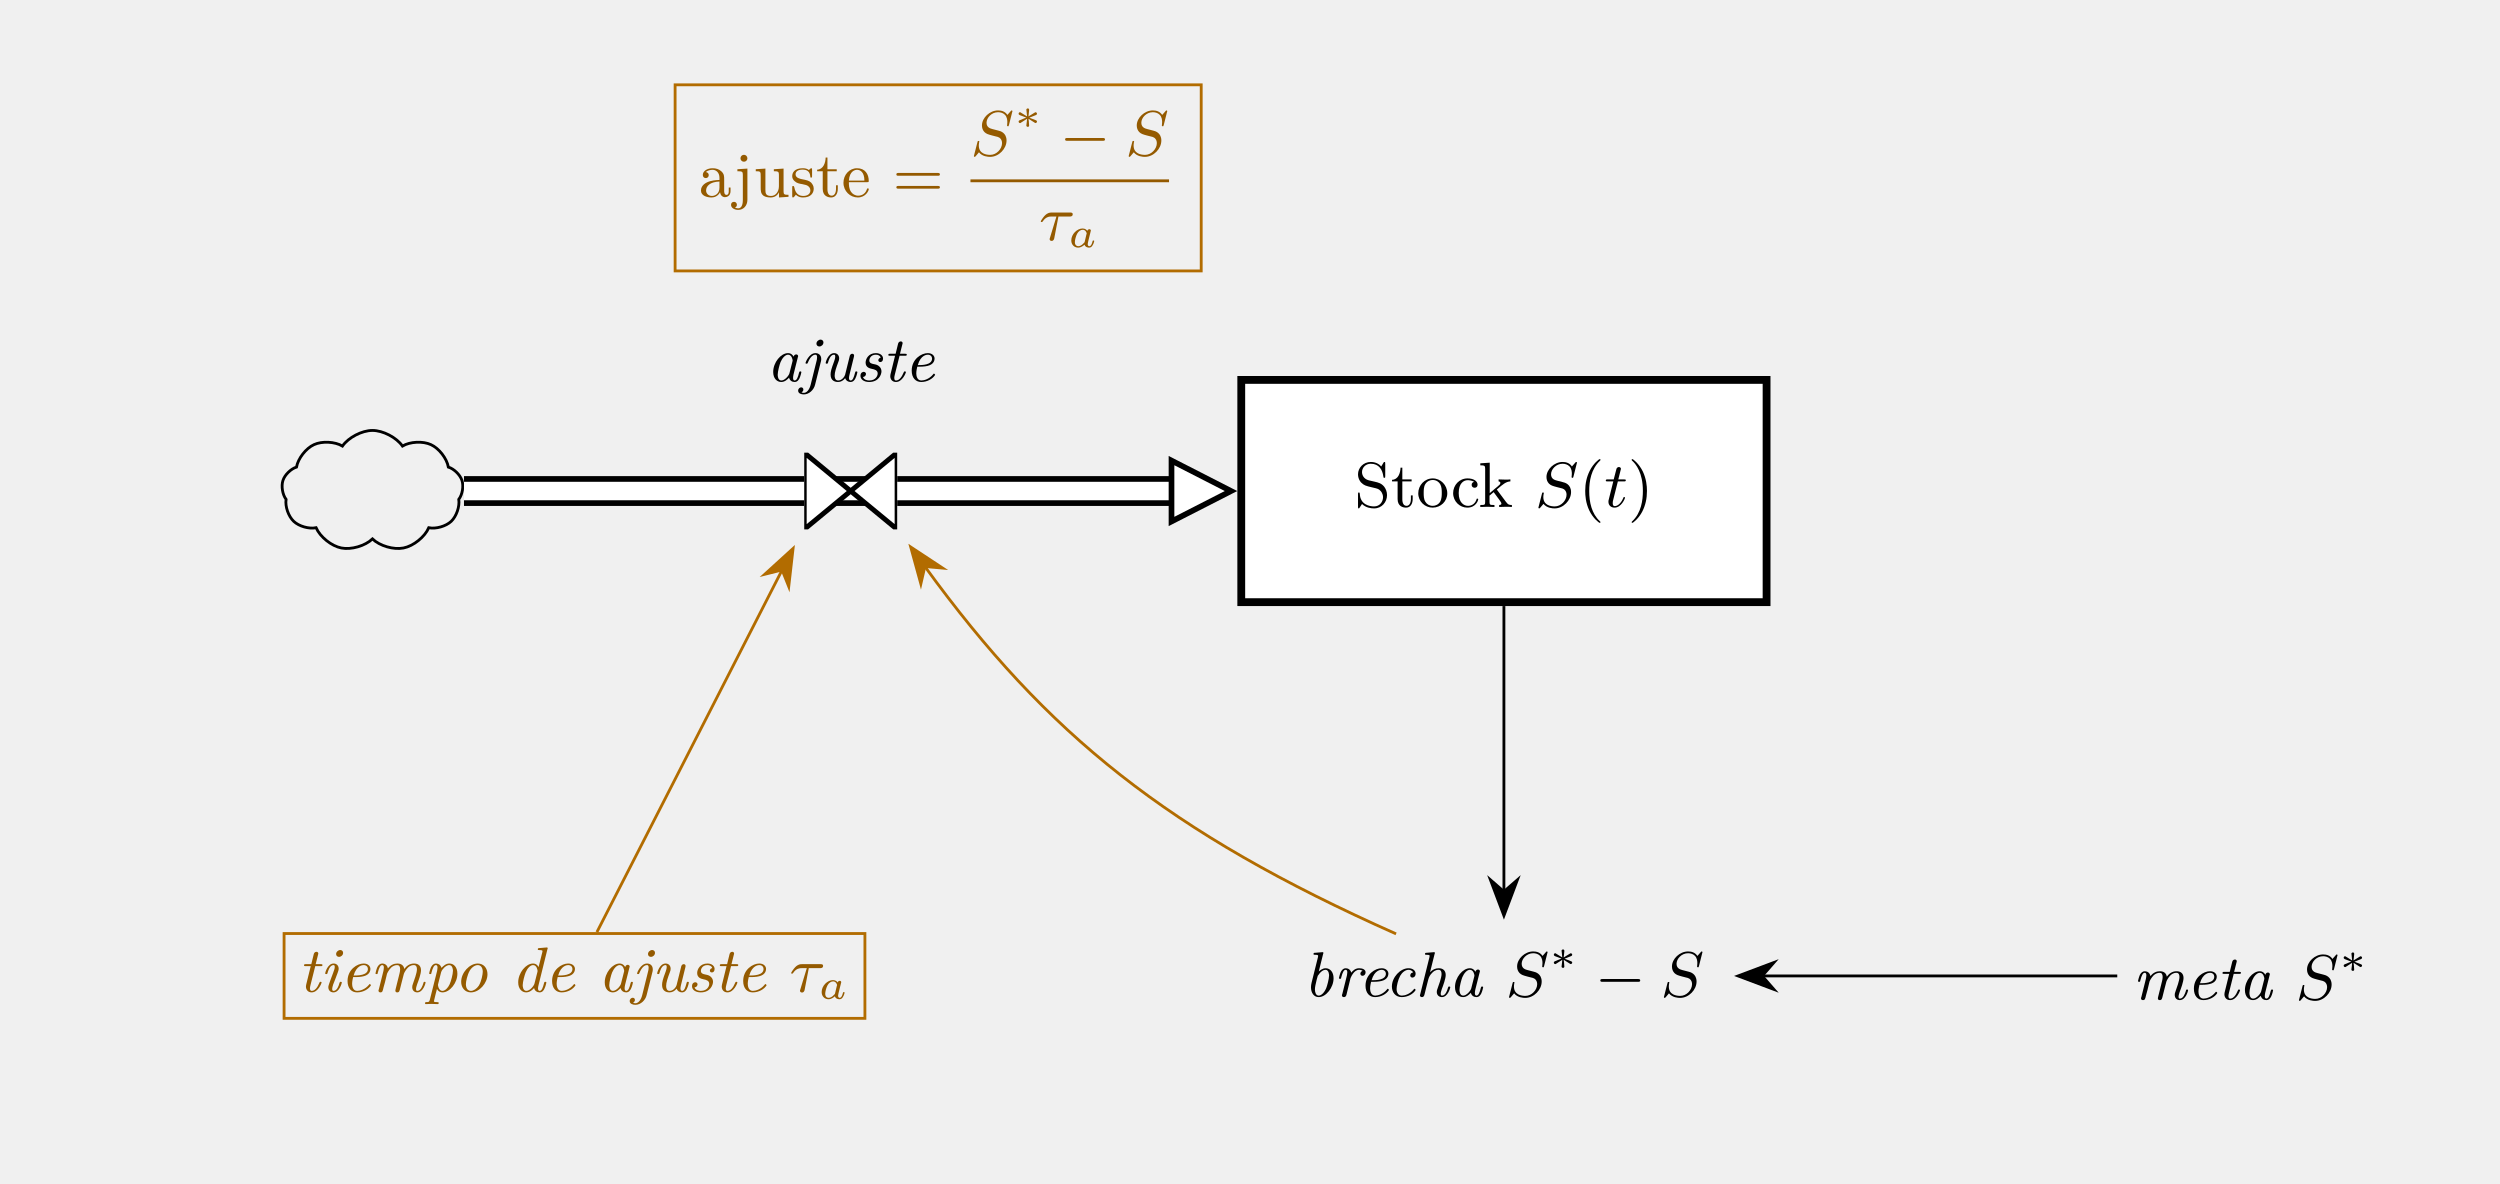
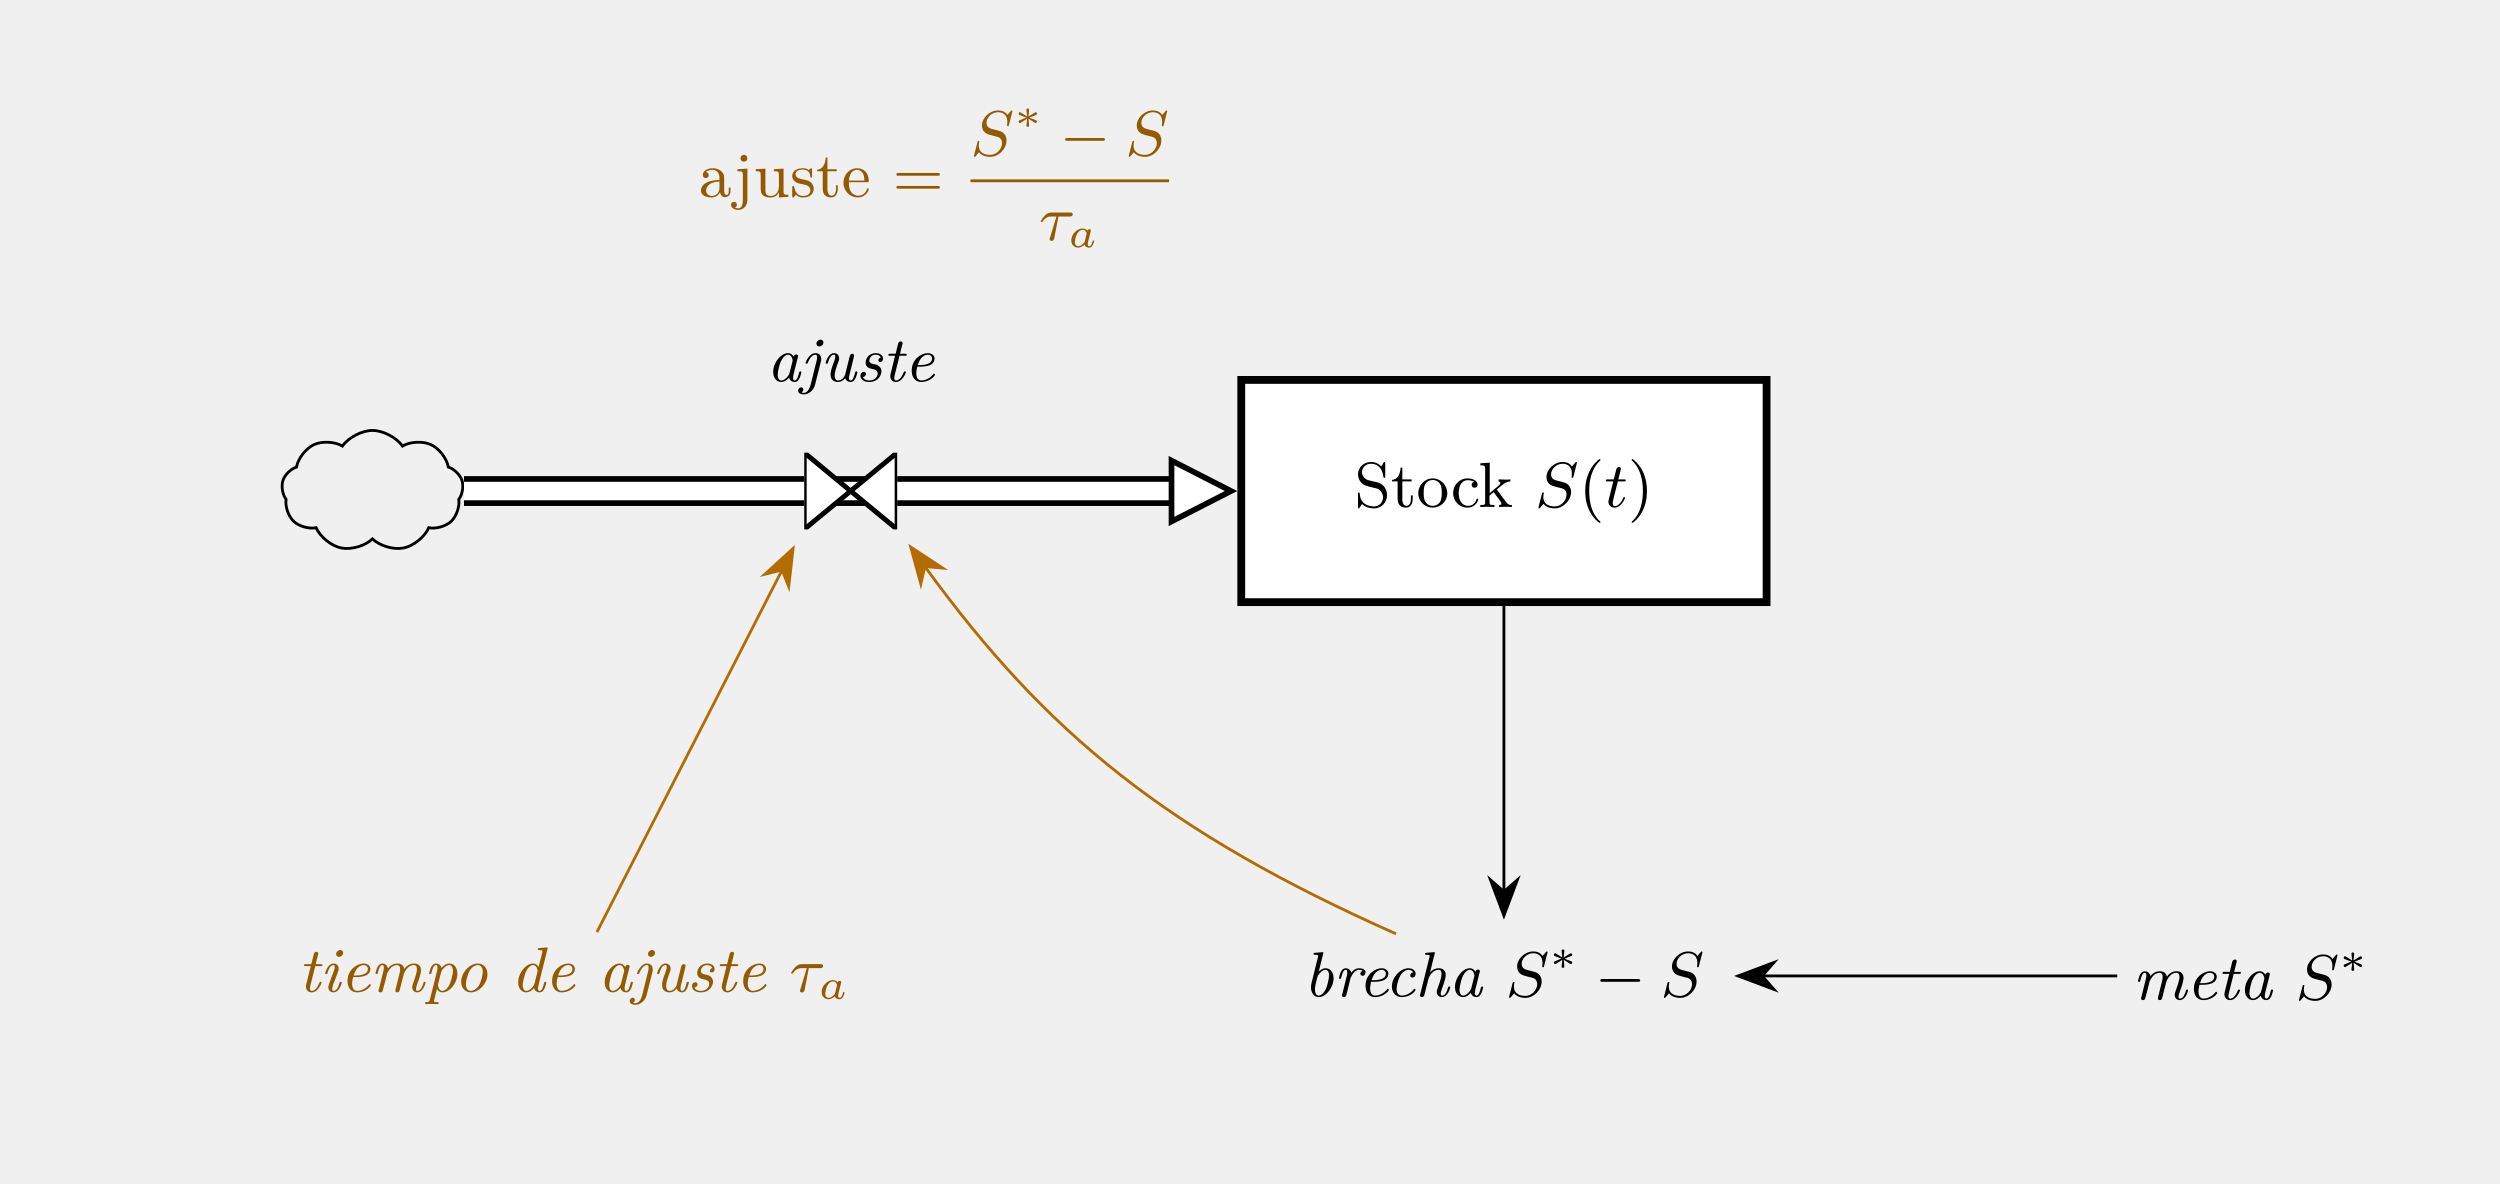
<svg xmlns="http://www.w3.org/2000/svg" xmlns:xlink="http://www.w3.org/1999/xlink" width="349.812pt" height="165.56pt" viewBox="0 0 349.812 165.56">
  <defs>
    <g>
      <g id="glyph-0-0">
        <path d="m4.58-1.66c0-.5-.19-.9-.39-1.17-.39-.48-.8-.59-1.38-.72l-.78-.18c-.72-.19-.95-.75-.95-1.15 0-.6 .48-1.17 1.23-1.17 1.16 0 1.63 .86 1.75 1.75 .02 .18 .03 .22 .14 .22 .13 0 .13-.06 .13-.25l0-1.72c0-.18 0-.25-.11-.25-.06 0-.08 0-.14 .11-.11 .16-.02 .05-.31 .52-.16-.19-.63-.63-1.46-.63-1.04 0-1.79 .82-1.79 1.72 0 .7 .4 1.13 .45 1.17 .41 .39 .56 .44 1.62 .69 .74 .17 .82 .19 1.11 .5 0 0 .32 .33 .32 .86 0 .61-.44 1.28-1.25 1.28-.69 0-1.94-.28-2-1.76-.02-.13-.02-.19-.13-.19-.12 0-.12 .08-.12 .25l0 1.73c0 .17 0 .25 .09 .25 .06 0 .08-.01 .14-.12 .11-.16 .03-.05 .33-.5 .54 .53 1.25 .62 1.69 .62 1.09 0 1.81-.9 1.81-1.86z" />
      </g>
      <g id="glyph-0-1">
        <path d="m3.06-1.11l0-.51-.25 0 0 .48c0 .67-.28 .98-.61 .98-.59 0-.59-.78-.59-.93l0-2.49 1.3 0 0-.28-1.3 0 0-1.64-.25 0c-.02 .75-.33 1.67-1.19 1.7l0 .22 .78 0 0 2.47c0 1 .72 1.2 1.19 1.2 .61 0 .92-.56 .92-1.2z" />
      </g>
      <g id="glyph-0-2">
        <path d="m4.33-1.91c0-1.17-.94-2.09-2.03-2.09-1.14 0-2.03 .95-2.03 2.09 0 1.13 .92 2 2.01 2 1.14 0 2.05-.89 2.05-2zm-.77-.07c0 .32 0 .84-.23 1.25-.25 .4-.66 .57-1.03 .57-.46 0-.83-.22-1.03-.56-.24-.37-.24-.86-.24-1.26 0-.33 0-.85 .22-1.21 .27-.45 .72-.59 1.03-.59 .52 0 .88 .28 1.06 .59 .21 .38 .22 .83 .22 1.21z" />
      </g>
      <g id="glyph-0-3">
        <path d="m3.81-1.06c0-.11-.09-.11-.12-.11-.1 0-.1 .01-.14 .17-.22 .61-.72 .84-1.17 .84-.57 0-1.3-.45-1.3-1.78 0-1.39 .7-1.81 1.25-1.81 .11 0 .59 .02 .92 .23-.19 .04-.36 .16-.36 .43 0 .23 .17 .4 .41 .4 .23 0 .42-.14 .42-.42 0-.56-.63-.89-1.41-.89-1.15 0-2.01 .95-2.01 2.06 0 1.16 .93 2.03 1.98 2.03 1.25 0 1.53-1.07 1.53-1.15z" />
      </g>
      <g id="glyph-0-4">
        <path d="m4.69 0l0-.28c-.3 0-.52 0-.83-.44l-1.28-1.72c.87-.76 1.3-1.11 1.9-1.14l0-.28c-.31 .03-.34 .03-.67 .03l-.98-.03 0 .28c.14 .02 .25 .08 .25 .22 0 .17-.14 .28-.24 .36l-1.25 1.06 0-4.26-1.32 .09 0 .28c.61 0 .68 .06 .68 .5l0 4.64c0 .41-.09 .41-.68 .41l0 .28 1-.03 .98 .03 0-.28c-.59 0-.69 0-.69-.41l0-.9 .58-.49 .86 1.17c.14 .21 .22 .32 .22 .44 0 .08-.03 .19-.31 .19l0 .28 .97-.03c.26 0 .54 0 .81 .03z" />
      </g>
      <g id="glyph-0-5">
        <path d="m4.44-.8l0-.5-.25 0 0 .5c0 .1 0 .53-.31 .53-.33 0-.33-.42-.33-.56l0-1.56c0-.52 0-.81-.41-1.19-.33-.3-.75-.42-1.2-.42-.75 0-1.38 .38-1.38 .94 0 .28 .19 .44 .42 .44 .24 0 .41-.19 .41-.41 0-.39-.41-.44-.41-.44 .25-.23 .68-.31 .94-.31 .46 0 .97 .34 .97 1.12l0 .3c-.48 .02-1.16 .06-1.75 .34-.66 .32-.84 .79-.84 1.14 0 .74 .86 .97 1.47 .97 .73 0 1.07-.48 1.2-.73 .05 .37 .3 .69 .69 .69 .22 0 .78-.13 .78-.85zm-1.55-.47c0 .88-.67 1.15-1.06 1.15-.42 0-.81-.3-.81-.76 0-.59 .5-1.21 1.87-1.26z" />
      </g>
      <g id="glyph-0-6">
        <path d="m1.95 .42l0-4.37-1.4 .09 0 .28c.68 0 .76 .06 .76 .5l0 3.53c0 .27-.03 1.16-.64 1.16-.03 0-.26 0-.47-.11 .28-.09 .28-.34 .28-.39 0-.23-.17-.41-.4-.41-.27 0-.42 .18-.42 .42 0 .46 .51 .71 1.01 .71 .72 0 1.28-.58 1.28-1.41zm0-5.81c0-.27-.22-.49-.48-.49-.27 0-.49 .22-.49 .49 0 .27 .22 .48 .49 .48 .26 0 .48-.21 .48-.48z" />
      </g>
      <g id="glyph-0-7">
        <path d="m4.89 0l0-.28c-.61 0-.69-.06-.69-.5l0-3.17-1.36 .09 0 .28c.61 0 .71 .06 .71 .5l0 1.58c0 .8-.46 1.38-1.1 1.38-.75 0-.79-.4-.79-.86l0-2.97-1.35 .09 0 .28c.69 0 .69 .03 .69 .83l0 1.34c0 .58 0 .96 .41 1.27 .26 .17 .62 .23 .98 .23 .47 0 .91-.2 1.17-.73l0 .73z" />
      </g>
      <g id="glyph-0-8">
        <path d="m3.31-1.14c0-.41-.19-.64-.37-.86-.32-.28-.63-.34-1.3-.47-.23-.05-.87-.17-.87-.67 0-.3 .2-.67 1.01-.67 .97 0 1.03 .75 1.05 .97 0 .11 0 .15 .12 .15 .13 0 .13-.06 .13-.22l0-.86c0-.15 0-.23-.11-.23-.05 0-.06 0-.19 .11-.01 .01-.09 .09-.14 .14-.28-.2-.56-.25-.86-.25-1.19 0-1.48 .64-1.48 1.11 0 .28 .12 .51 .34 .7 .3 .28 .64 .35 1.09 .42 .46 .1 .61 .13 .8 .27 .09 .08 .31 .25 .31 .59 0 .79-.89 .79-1.01 .79-.92 0-1.16-.77-1.25-1.26-.03-.07-.05-.14-.16-.14-.12 0-.12 .08-.12 .24l0 1.14c0 .16 0 .23 .11 .23 .06 0 .06 0 .23-.17 .03-.06 .13-.17 .17-.22 .38 .38 .78 .39 1.02 .39 1.09 0 1.48-.64 1.48-1.23z" />
      </g>
      <g id="glyph-0-9">
        <path d="m3.81-1.06c0-.06-.04-.13-.12-.13-.08 0-.11 .07-.13 .11-.29 .91-1.09 .92-1.23 .92-.42 0-.8-.23-1-.54-.3-.44-.3-.97-.3-1.35l2.55 0c.19 0 .23 0 .23-.18 0-.93-.5-1.77-1.64-1.77-1.08 0-1.9 .92-1.9 2.03 0 1.17 .93 2.06 2.01 2.06 1.1 0 1.53-.95 1.53-1.15zm-.61-1.21l-2.17 0c.09-1.37 .89-1.51 1.14-1.51 .49 0 1.03 .37 1.03 1.51z" />
      </g>
      <g id="glyph-1-0">
        <path d="m5.05-2.08c0-1.11-.88-1.34-1.16-1.4l-.81-.21c-.3-.08-.83-.22-.83-.89 0-.69 .7-1.47 1.61-1.47 .34 0 .7 .1 .95 .35 .33 .32 .35 .81 .35 1.04 0 .3-.04 .39-.04 .47 0 .07 .04 .11 .13 .11 .09 0 .09-.01 .14-.19l.45-1.79c.04-.1 .04-.11 .04-.14 0 0-.02-.1-.11-.1-.05 0-.05 0-.16 .13-.13 .14-.02 .01-.44 .5-.33-.5-.84-.63-1.31-.63-1.16 0-2.25 1.03-2.25 2.1 0 .37 .11 .67 .34 .92 .27 .26 .49 .33 1.13 .5l.75 .19c.29 .09 .59 .37 .59 .87 0 .8-.76 1.64-1.65 1.64-.54 0-1.6-.15-1.6-1.31 0-.08 0-.2 .05-.49 .03-.03 .03-.06 .03-.06 0-.03-.03-.09-.13-.09-.1 0-.12 .05-.15 .2l-.49 1.92c0 .07 .05 .11 .11 .11 .05 0 .07-.01 .18-.14 .06-.06 .31-.39 .42-.5 .47 .6 1.28 .64 1.56 .64 1.23 0 2.3-1.15 2.3-2.28z" />
      </g>
      <g id="glyph-1-1">
        <path d="m2.91-1.28c0-.05-.02-.11-.11-.11-.1 0-.1 .03-.16 .19-.28 .64-.73 1.08-1.17 1.08-.17 0-.28-.11-.28-.41 0-.2 .03-.31 .06-.44l.66-2.61 .84 0c.16 0 .27 0 .27-.15 0-.13-.08-.13-.25-.13l-.8 0 .37-1.47c0-.15-.12-.26-.28-.26-.28 0-.36 .26-.37 .34l-.36 1.39-.85 0c-.15 0-.26 0-.26 .17 0 .11 .09 .11 .25 .11l.8 0-.61 2.44c-.07 .26-.07 .28-.07 .41 0 .53 .39 .82 .86 .82 .94 0 1.46-1.28 1.46-1.37z" />
      </g>
      <g id="glyph-1-2">
        <path d="m4.7-3.62c0-.24-.2-.24-.37-.24l-2.58 0c-.22 0-.53 0-.95 .42-.24 .25-.57 .74-.57 .82 0 .09 .11 .09 .13 .09 .08 0 .09-.02 .16-.11 .43-.66 .98-.66 1.15-.66l.75 0-.9 2.96c-.05 .14-.05 .15-.05 .2 0 .12 .08 .25 .28 .25 .25 0 .34-.22 .37-.39l.58-3.02 1.55 0c.13 0 .45 0 .45-.32z" />
      </g>
      <g id="glyph-2-0">
        <path d="m3.05 2.12c0-.04-.03-.06-.08-.12-1.16-1.06-1.5-2.67-1.5-4.23 0-1.39 .26-3.07 1.53-4.27 .03-.03 .05-.06 .05-.11 0-.06-.05-.09-.11-.09-.11 0-.91 .64-1.39 1.62-.43 .85-.64 1.77-.64 2.83 0 .66 .07 1.67 .56 2.72 .53 1.11 1.36 1.75 1.47 1.75 .06 0 .11-.03 .11-.1z" />
      </g>
      <g id="glyph-2-1">
        <path d="m2.66-2.25c0-.72-.1-1.7-.57-2.7-.53-1.1-1.36-1.75-1.47-1.75-.09 0-.1 .08-.1 .09 0 .05 .01 .08 .07 .14 .53 .47 1.5 1.67 1.5 4.22 0 1.28-.21 3.06-1.51 4.27-.03 .03-.06 .06-.06 .1 0 .04 .01 .1 .1 .1 .11 0 .91-.64 1.4-1.61 .43-.86 .64-1.78 .64-2.86z" />
      </g>
      <g id="glyph-2-2">
        <path d="m6.62-3.14c0-.2-.2-.2-.32-.2l-5.46 0c-.14 0-.32 0-.32 .2 0 .19 .17 .19 .28 .19l5.53 0c.12 0 .29 0 .29-.19zm0 1.81c0-.19-.17-.19-.29-.19l-5.53 0c-.11 0-.28 0-.28 .19 0 .19 .18 .19 .32 .19l5.46 0c.12 0 .32 0 .32-.19z" />
      </g>
      <g id="glyph-3-0">
        <path d="m4.83-1.28c0-.11-.11-.11-.14-.11-.14 0-.14 .05-.19 .2-.14 .6-.31 1.07-.61 1.07-.16 0-.22-.15-.22-.36 0-.1 .02-.29 .06-.47l.6-2.39c.05-.13 .05-.14 .05-.18 0-.15-.13-.25-.27-.25-.11 0-.31 .07-.36 .32-.09-.17-.33-.5-.78-.5-1 0-2.08 1.29-2.08 2.64 0 .92 .53 1.4 1.13 1.4 .53 0 .92-.42 1.09-.61 .09 .4 .41 .61 .78 .61 .41 0 .59-.36 .67-.5 .16-.32 .27-.84 .27-.87zm-1.67 .16c-.08 .31-.64 1-1.13 1-.48 0-.51-.66-.51-.8 0-.46 .26-1.44 .4-1.78 .24-.57 .66-1.03 1.05-1.03 .55 0 .64 .76 .64 .82 0 .03 0 .05-.03 .14z" />
      </g>
      <g id="glyph-3-1">
        <path d="m2.06 .47l.83-3.31c.03-.14 .03-.19 .03-.3 0-.52-.36-.81-.8-.81-.9 0-1.4 1.29-1.4 1.37 0 .11 .11 .11 .16 .11 .1 0 .12-.03 .17-.15 .31-.77 .7-1.11 1.06-1.11 .11 0 .23 .04 .23 .35 0 .19-.04 .43-.06 .47l-.84 3.39c-.03 .13-.3 1.13-.96 1.13-.18 0-.23-.02-.32-.08 .03-.01 .26-.12 .26-.39 0-.19-.14-.3-.31-.3-.17 0-.42 .16-.42 .47 0 .39 .45 .52 .79 .52 .75 0 1.41-.64 1.58-1.36zm1.17-5.92c0-.25-.2-.39-.4-.39-.27 0-.58 .25-.58 .57 0 .25 .2 .39 .41 .39 .28 0 .57-.24 .57-.57z" />
      </g>
      <g id="glyph-3-2">
        <path d="m5.16-1.28c0-.11-.11-.11-.16-.11-.12 0-.14 .05-.17 .2-.16 .6-.31 1.07-.61 1.07-.17 0-.24-.15-.24-.36 0-.1 .04-.29 .08-.47l.61-2.47c.03-.13 .03-.14 .03-.19 0-.16-.12-.25-.25-.25-.28 0-.36 .28-.37 .36l-.64 2.58c-.06 .23-.42 .8-.97 .8-.45 0-.49-.47-.49-.69 0-.47 .21-1.1 .52-1.92 .08-.21 .11-.3 .11-.49 0-.44-.3-.73-.7-.73-.86 0-1.19 1.29-1.19 1.37 0 .11 .11 .11 .16 .11 .12 0 .14-.05 .17-.15 .06-.22 .29-1.11 .83-1.11 .09 0 .18 .03 .18 .25 0 .23-.09 .5-.15 .67-.41 1.09-.5 1.47-.5 1.86 0 .87 .62 1.04 1.04 1.04 .38 0 .71-.17 1-.53 .14 .39 .47 .53 .75 .53 .42 0 .61-.36 .68-.5 .17-.32 .28-.84 .28-.87z" />
      </g>
      <g id="glyph-3-3">
        <path d="m3.61-1.39c0-.25-.09-.49-.28-.67-.24-.24-.44-.28-.83-.36-.28-.06-.59-.13-.59-.52 0-.15 .14-.79 .92-.79 .26 0 .59 .11 .67 .42-.33 .06-.33 .36-.33 .36 0 .07 .05 .25 .27 .25 .2 0 .39-.14 .39-.49 0-.39-.36-.76-1-.76-1.05 0-1.44 .83-1.44 1.33 0 .68 .59 .81 .86 .87 .42 .09 .83 .19 .83 .66 0 .25-.22 .97-1.19 .97-.23 0-.73-.07-.87-.49 .42-.05 .42-.42 .42-.42 0-.24-.22-.3-.32-.3-.04 0-.45 .03-.45 .56 0 .5 .49 .86 1.22 .86 1.36 0 1.72-1.07 1.72-1.48z" />
      </g>
      <g id="glyph-3-4">
        <path d="m3.27-1.28c0-.11-.11-.11-.15-.11-.1 0-.12 .03-.17 .16-.25 .62-.62 1.11-1.06 1.11-.09 0-.25-.02-.25-.36 0-.1 .03-.29 .08-.47l.66-2.63 .76 0c.14 0 .25 0 .25-.15 0-.13-.09-.13-.23-.13l-.72 0 .33-1.31c.04-.13 .04-.14 .04-.17 0-.16-.12-.25-.26-.25-.24 0-.35 .2-.38 .34l-.34 1.39-.77 0c-.15 0-.25 0-.25 .17 0 .11 .1 .11 .24 .11l.7 0-.63 2.56c0 0-.04 .18-.04 .3 0 .41 .26 .81 .8 .81 .9 0 1.39-1.29 1.39-1.37z" />
      </g>
      <g id="glyph-3-5">
        <path d="m4.31-.91c-.04-.11-.12-.17-.17-.17-.05 0-.06 .03-.12 .11-.52 .64-1.24 .85-1.64 .85-.61 0-.71-.68-.71-1 0-.07 0-.35 .14-.93l.27 0c.67 0 1.12-.07 1.45-.2 .63-.25 .7-.75 .7-.94 0-.39-.34-.76-.95-.76-.9 0-2.25 .84-2.25 2.45 0 1.02 .56 1.59 1.33 1.59 .83 0 1.61-.43 1.95-1zm-.43-2.28c0 .92-1.43 .92-2 .92 .4-1.43 1.28-1.46 1.4-1.46 .41 0 .6 .28 .6 .54z" />
      </g>
      <g id="glyph-3-6">
        <path d="m7.73-1.28c0-.11-.11-.11-.14-.11-.12 0-.14 .03-.18 .22-.1 .33-.35 1.05-.83 1.05-.08 0-.19-.02-.19-.26 0-.21 .11-.5 .17-.7 .17-.42 .53-1.42 .53-1.92 0-.61-.36-.95-.98-.95-.61 0-1.05 .34-1.36 .76-.08-.51-.45-.76-.98-.76-.49 0-.94 .22-1.32 .68-.07-.46-.42-.68-.78-.68-.29 0-.51 .18-.69 .51-.14 .32-.26 .82-.26 .86 0 .11 .11 .11 .16 .11 .14 0 .14-.03 .17-.22 .18-.7 .36-1.04 .61-1.04 .14 0 .23 .09 .23 .35 0 .19-.06 .43-.06 .47l-.64 2.57c-.05 .12-.05 .14-.05 .18 0 .18 .13 .25 .27 .25 .28 0 .32-.17 .43-.67l.21-.76 .28-1.16c.01-.06 .25-.56 .59-.89 .25-.23 .56-.34 .83-.34 .27 0 .42 .18 .42 .59 0 .17-.05 .44-.08 .55l-.56 2.25c-.03 .12-.03 .14-.03 .18 0 .18 .12 .25 .25 .25 .3 0 .33-.17 .45-.67l.19-.76 .3-1.16c.03-.12 .28-.58 .5-.8 .12-.14 .42-.43 .9-.43 .35 0 .43 .29 .43 .59 0 .52-.4 1.56-.54 1.97-.1 .29-.12 .34-.12 .53 0 .48 .33 .73 .7 .73 .85 0 1.17-1.31 1.17-1.37z" />
      </g>
      <g id="glyph-3-7">
        <path d="m4.19-2.55c0-.87-.49-1.4-1.11-1.4-.49 0-.88 .39-.96 .45l.6-2.42c.03-.13 .05-.13 .05-.16 0-.11-.08-.14-.24-.11l-.94 .08c-.12 0-.21 .02-.21 .17 0 .11 .09 .11 .24 .11 .41 0 .41 .08 .41 .16 0 .06-.01 .12-.03 .19l-.89 3.57c-.06 .21-.08 .47-.08 .63 0 .75 .39 1.37 1.08 1.37 1.01 0 2.08-1.32 2.08-2.64zm-1.03 1.39c-.32 .74-.75 1.04-1.05 1.04-.42 0-.53-.52-.53-.85 0-.34 .08-.67 .25-1.39 .05-.17 .14-.5 .15-.53 .41-.63 .8-.84 1.08-.84 .5 0 .5 .75 .5 .79 0 .47-.28 1.5-.4 1.78z" />
      </g>
      <g id="glyph-3-8">
        <path d="m4.45-3.38c0-.37-.4-.57-.89-.57-.54 0-.9 .33-1.11 .62-.11-.4-.42-.62-.78-.62-.29 0-.51 .18-.69 .51-.14 .32-.26 .82-.26 .86 0 .11 .11 .11 .16 .11 .14 0 .14-.03 .17-.22 .18-.7 .36-1.04 .61-1.04 .14 0 .23 .09 .23 .35 0 .19-.06 .43-.06 .47l-.64 2.57c-.05 .12-.05 .14-.05 .18 0 .18 .13 .25 .27 .25 .12 0 .29-.04 .36-.32l.57-2.33c.04-.06 .43-1.17 1.21-1.17 .04 0 .29 0 .48 .14-.26 .09-.31 .31-.31 .4 0 .19 .14 .3 .3 .3 .23 0 .43-.2 .43-.49z" />
      </g>
      <g id="glyph-3-9">
        <path d="m4.31-.91c-.04-.11-.12-.17-.17-.17-.05 0-.06 .03-.12 .11-.52 .64-1.24 .85-1.64 .85-.46 0-.74-.35-.74-.93 0-.39 .19-1.28 .5-1.84 .27-.47 .72-.84 1.17-.84 .11 0 .49 .03 .64 .37-.39 .05-.4 .39-.4 .42 0 .25 .23 .3 .29 .3 .18 0 .46-.14 .46-.55 0-.42-.39-.76-1-.76-1.14 0-2.32 1.26-2.32 2.56 0 .8 .49 1.48 1.38 1.48 .83 0 1.61-.43 1.95-1z" />
      </g>
      <g id="glyph-3-10">
        <path d="m4.92-1.28c0-.11-.11-.11-.15-.11-.13 0-.13 .03-.19 .22-.08 .33-.33 1.05-.81 1.05-.08 0-.19-.02-.19-.26 0-.21 .11-.5 .17-.7 .17-.42 .53-1.42 .53-1.92 0-.61-.36-.95-.98-.95-.49 0-.89 .22-1.21 .56l.63-2.53c.03-.13 .05-.13 .05-.16 0-.11-.08-.14-.24-.11l-.94 .08c-.12 0-.21 .02-.21 .17 0 .11 .09 .11 .24 .11 .41 0 .41 .08 .41 .16 0 0 0 .06-.03 .19l-1.28 5.15c-.05 .13-.05 .14-.05 .17 0 .14 .11 .25 .28 .25 .27 0 .33-.21 .39-.48 .11-.39 .11-.41 .19-.77l.3-1.17c.09-.36 .26-.7 .55-.97 .12-.14 .42-.43 .9-.43 .34 0 .42 .29 .42 .59 0 .52-.39 1.56-.54 1.97-.1 .29-.13 .34-.13 .53 0 .48 .35 .73 .72 .73 .84 0 1.17-1.31 1.17-1.37z" />
      </g>
      <g id="glyph-3-11">
        <path d="m3.05-1.28c0-.11-.11-.11-.16-.11-.12 0-.12 .03-.19 .22-.08 .33-.32 1.05-.81 1.05-.08 0-.19-.02-.19-.26 0-.15 .05-.35 .14-.64 .13-.32 .13-.34 .28-.71l.32-.85c.08-.2 .17-.47 .17-.64 0-.44-.3-.73-.7-.73-.86 0-1.19 1.29-1.19 1.37 0 .11 .11 .11 .16 .11 .12 0 .14-.05 .17-.15 .06-.22 .29-1.11 .83-1.11 .09 0 .18 .03 .18 .25 0 .21-.06 .4-.22 .82l-.31 .83-.22 .61c-.06 .19-.15 .41-.15 .58 0 .48 .34 .73 .72 .73 .84 0 1.17-1.31 1.17-1.37zm.18-4.17c0-.25-.2-.39-.4-.39-.27 0-.58 .25-.58 .57 0 .25 .2 .39 .41 .39 .28 0 .57-.24 .57-.57z" />
      </g>
      <g id="glyph-3-12">
        <path d="m4.67-2.53c0-.88-.48-1.42-1.12-1.42-.49 0-.83 .33-1.11 .61-.13-.49-.52-.61-.77-.61-.29 0-.51 .18-.69 .51-.14 .32-.26 .82-.26 .86 0 .11 .11 .11 .16 .11 .14 0 .14-.03 .17-.22 .18-.7 .36-1.04 .61-1.04 .14 0 .23 .09 .23 .35 0 .19-.06 .43-.06 .47l-1.02 4.05c-.08 .28-.14 .31-.48 .31-.08 0-.19 0-.19 .17 0 .04 .02 .11 .13 .11 .21 0 .5-.03 .75-.03 .29 0 .6 .03 .87 .03 .05 0 .17 0 .17-.15 0-.13-.11-.13-.25-.13-.42 0-.42-.06-.42-.14 0-.09 .38-1.53 .42-1.7 .19 .34 .46 .48 .77 .48 1.03 0 2.09-1.32 2.09-2.62zm-1.09 1.5c-.22 .48-.63 .91-1 .91-.19 0-.35-.1-.46-.29-.14-.21-.17-.54-.17-.54 0 0 .02-.08 .02-.11l.42-1.66c.08-.28 .27-.48 .45-.67 .3-.28 .55-.34 .68-.34 .5 0 .53 .68 .53 .79 0 .47-.28 1.5-.47 1.91z" />
      </g>
      <g id="glyph-3-13">
        <path d="m4.66-2.45c0-.86-.54-1.5-1.36-1.5-1.14 0-2.32 1.26-2.32 2.56 0 .84 .54 1.48 1.36 1.48 1.18 0 2.32-1.29 2.32-2.54zm-.66-.35c0 .32-.17 1.33-.56 1.96-.3 .43-.72 .72-1.1 .72-.31 0-.7-.22-.7-.94 0-.35 .19-1.28 .53-1.88 .3-.5 .75-.79 1.13-.79 .39 0 .7 .32 .7 .93z" />
      </g>
      <g id="glyph-3-14">
        <path d="m4.92-1.28c0-.11-.11-.11-.15-.11-.13 0-.15 .05-.18 .2-.15 .6-.31 1.07-.61 1.07-.17 0-.23-.15-.23-.36 0-.1 .03-.29 .08-.47l1.23-4.97c.03-.11 .05-.13 .05-.16 0-.11-.09-.14-.23-.11l-.94 .08c-.13 0-.22 .02-.22 .17 0 .11 .09 .11 .23 .11 .43 0 .43 .08 .43 .16 0 .05 0 .06-.04 .19l-.51 2.03c-.08-.17-.31-.5-.77-.5-1 0-2.08 1.29-2.08 2.64 0 .92 .54 1.4 1.11 1.4 .55 0 .94-.42 1.11-.61 .1 .4 .41 .61 .78 .61 .41 0 .6-.36 .66-.5 .17-.32 .28-.84 .28-.87zm-1.67 .16c-.08 .31-.64 1-1.13 1-.48 0-.51-.66-.51-.8 0-.46 .27-1.44 .41-1.78 .23-.57 .65-1.03 1.04-1.03 .55 0 .63 .76 .63 .82 0 .03 0 .05-.02 .14z" />
      </g>
      <g id="glyph-4-0">
        <path d="m3.19-.94c0-.12-.08-.15-.14-.18l-.93-.36 .9-.36c.09-.04 .17-.08 .17-.21 0-.12-.13-.2-.21-.2-.03 0-.04 .02-.12 .06l-.86 .53 .09-.86 0-.07c0-.11-.07-.19-.18-.19-.11 0-.21 .08-.21 .19 0 .01 .02 .07 .02 .11l.08 .82-.86-.53c-.06-.04-.08-.06-.13-.06-.08 0-.19 .08-.19 .2 0 .13 .08 .16 .16 .21l.91 .34-.89 .36c-.1 .05-.18 .08-.18 .2 0 .13 .11 .21 .19 .21 .05 0 .07 0 .13-.05l.86-.55-.03 .36-.07 .59c0 .1 .1 .18 .21 .18 .11 0 .18-.08 .18-.18 0 0-.04-.54-.04-.57l-.05-.38 .78 .49c.06 .04 .16 .11 .2 .11 .08 0 .21-.08 .21-.21z" />
      </g>
      <g id="glyph-5-0">
        <path d="m6.36-2.23c0-.21-.17-.21-.31-.21l-4.97 0c-.13 0-.31 0-.31 .19 0 .2 .17 .2 .31 .2l4.97 0c.12 0 .31 0 .31-.18z" />
      </g>
      <g id="glyph-6-0">
        <path d="m3.66-.86c0 0 0-.08-.11-.08-.1 0-.11 .03-.13 .13-.09 .37-.22 .67-.45 .67-.2 0-.22-.22-.22-.3 0-.08 .06-.33 .09-.47l.25-1.01c.03-.13 .1-.36 .1-.41 0-.12-.11-.19-.21-.19-.17 0-.28 .16-.29 .24-.08-.13-.28-.34-.66-.34-.76 0-1.58 .79-1.58 1.67 0 .64 .46 1.01 .96 1.01 .4 0 .75-.28 .89-.42 .11 .38 .51 .42 .64 .42 .22 0 .37-.12 .48-.31 .16-.23 .24-.58 .24-.61zm-1.33 .08c-.03 .11-.03 .12-.13 .2-.32 .38-.62 .44-.78 .44-.23 0-.47-.16-.47-.58 0-.25 .13-.83 .32-1.17 .18-.33 .48-.55 .78-.55 .43 0 .56 .47 .56 .52l-.03 .08z" />
      </g>
    </g>
    <clipPath id="clip-0">
      <path clip-rule="nonzero" d="m112.53 63.34l7.47 0 0 10.74-7.47 0z" />
    </clipPath>
    <clipPath id="clip-1">
      <path clip-rule="nonzero" d="m112.53 63.34l13.01 0 0 10.74-13.01 0z" />
    </clipPath>
    <clipPath id="clip-2">
      <path clip-rule="nonzero" d="m119 63.34l6.54 0 0 10.74-6.54 0z" />
    </clipPath>
    <clipPath id="clip-3">
      <path clip-rule="nonzero" d="m112.53 63.34l13.01 0 0 10.74-13.01 0z" />
    </clipPath>
  </defs>
  <path fill-rule="nonzero" fill="#ffffff" stroke-width="1.096" stroke-linecap="butt" stroke-linejoin="miter" stroke="#000000" stroke-miterlimit="10" d="m138.9-15.59l73.7 0 0 31.18-73.7 0z" transform="matrix(0.997349, 0, 0, -0.997349, 35.15142, 68.7074)" />
  <g fill="#000000">
    <use xlink:href="#glyph-0-0" x="189.5" y="70.94" />
    <use xlink:href="#glyph-0-1" x="194.61" y="70.94" />
    <use xlink:href="#glyph-0-2" x="198.18" y="70.94" />
    <use xlink:href="#glyph-0-3" x="203.03" y="70.94" />
    <use xlink:href="#glyph-0-4" x="206.86" y="70.94" />
    <use xlink:href="#glyph-1-0" x="214.78" y="70.94" />
    <use xlink:href="#glyph-2-0" x="220.9" y="70.94" />
    <use xlink:href="#glyph-1-1" x="224.47" y="70.94" />
    <use xlink:href="#glyph-2-1" x="227.79" y="70.94" />
  </g>
  <path fill="none" stroke-width=".398" stroke-linecap="butt" stroke-linejoin="miter" stroke="#000000" stroke-miterlimit="10" d="m21.22 6.31c-.85 1.21-2.74 2.19-4.21 2.19-1.48 0-3.36-.98-4.21-2.19-1.07 .63-2.86 .72-3.99 .2-1.13-.51-2.23-1.93-2.46-3.15-.79-.25-1.65-1.09-1.9-1.88-.26-.8-.06-1.98 .44-2.65-.15-1 .33-2.38 1.07-3.08 .74-.7 2.14-1.1 3.14-.9 .57-1.29 2.16-2.57 3.54-2.84 1.39-.28 3.34 .29 4.37 1.27 1.02-.98 2.97-1.55 4.36-1.27 1.39 .27 2.98 1.55 3.54 2.84 1-.2 2.41 .2 3.15 .9 .73 .7 1.21 2.08 1.06 3.08 .51 .67 .71 1.85 .45 2.65-.26 .79-1.11 1.63-1.91 1.88-.22 1.22-1.32 2.64-2.45 3.15-1.13 .52-2.92 .43-3.99-.2z" transform="matrix(0.997349, 0, 0, -0.997349, 35.15142, 68.7074)" />
  <path fill="none" stroke-width="4.184" stroke-linecap="butt" stroke-linejoin="miter" stroke="#000000" stroke-miterlimit="10" d="m29.85 0l99.06 0" transform="matrix(0.997349, 0, 0, -0.997349, 35.15142, 68.7074)" />
  <path fill="none" stroke-width="2.59" stroke-linecap="butt" stroke-linejoin="miter" stroke="#ffffff" stroke-miterlimit="10" d="m29.85 0l99.06 0" transform="matrix(0.997349, 0, 0, -0.997349, 35.15142, 68.7074)" />
  <path fill-rule="nonzero" fill="#ffffff" stroke-width=".797" stroke-linecap="butt" stroke-linejoin="miter" stroke="#000000" stroke-miterlimit="10" d="m8.75 0l-8.35 4.27 0-8.54z" transform="matrix(0.997349, 0, 0, -0.997349, 163.5236, 68.7074)" />
  <g clip-path="url(#clip-0)">
    <path fill-rule="nonzero" fill="#ffffff" d="m112.53 63.34l6.5 5.37-6.5 5.37z" />
  </g>
  <g clip-path="url(#clip-1)">
    <path fill="none" stroke-width=".697" stroke-linecap="butt" stroke-linejoin="miter" stroke="#000000" stroke-miterlimit="10" d="m77.58 5.39l6.52-5.39-6.52-5.38z" transform="matrix(0.997349, 0, 0, -0.997349, 35.15142, 68.7074)" />
  </g>
  <g clip-path="url(#clip-2)">
    <path fill-rule="nonzero" fill="#ffffff" d="m125.54 63.34l-6.51 5.37 6.51 5.37z" />
  </g>
  <g clip-path="url(#clip-3)">
    <path fill="none" stroke-width=".697" stroke-linecap="butt" stroke-linejoin="miter" stroke="#000000" stroke-miterlimit="10" d="m90.62 5.39l-6.52-5.39 6.52-5.38z" transform="matrix(0.997349, 0, 0, -0.997349, 35.15142, 68.7074)" />
  </g>
  <g fill="#000000">
    <use xlink:href="#glyph-3-0" x="107.3" y="53.36" />
    <use xlink:href="#glyph-3-1" x="111.99" y="53.36" />
    <use xlink:href="#glyph-3-2" x="114.81" y="53.36" />
    <use xlink:href="#glyph-3-3" x="119.73" y="53.36" />
    <use xlink:href="#glyph-3-4" x="123.49" y="53.36" />
    <use xlink:href="#glyph-3-5" x="126.54" y="53.36" />
    <use xlink:href="#glyph-3-6" x="298.44" y="139.85" />
    <use xlink:href="#glyph-3-5" x="305.95" y="139.85" />
    <use xlink:href="#glyph-3-4" x="310.17" y="139.85" />
    <use xlink:href="#glyph-3-0" x="313.23" y="139.85" />
    <use xlink:href="#glyph-1-0" x="321.2" y="139.85" />
    <use xlink:href="#glyph-4-0" x="327.32" y="136.05" />
    <use xlink:href="#glyph-3-7" x="182.41" y="139.43" />
    <use xlink:href="#glyph-3-8" x="186.63" y="139.43" />
    <use xlink:href="#glyph-3-5" x="190.04" y="139.43" />
    <use xlink:href="#glyph-3-9" x="193.78" y="139.43" />
    <use xlink:href="#glyph-3-10" x="198.01" y="139.43" />
    <use xlink:href="#glyph-3-0" x="202.7" y="139.43" />
    <use xlink:href="#glyph-1-0" x="210.67" y="139.43" />
    <use xlink:href="#glyph-4-0" x="216.8" y="135.63" />
    <use xlink:href="#glyph-5-0" x="223.15" y="139.43" />
    <use xlink:href="#glyph-1-0" x="232.34" y="139.43" />
  </g>
  <path fill="none" stroke-width=".398" stroke-linecap="butt" stroke-linejoin="miter" stroke="#000000" stroke-miterlimit="10" d="m175.75-16.14l0-39.95" transform="matrix(0.997349, 0, 0, -0.997349, 35.15142, 68.7074)" />
  <path fill-rule="nonzero" fill="#000000" stroke-width=".398" stroke-linecap="butt" stroke-linejoin="miter" stroke="#000000" stroke-miterlimit="10" d="m5.67 0l-5.02 1.89 1.64-1.89-1.64-1.89z" transform="matrix(0, 0.997349, 0.997349, 0, 210.4357, 122.4658)" />
  <path fill="none" stroke-width=".398" stroke-linecap="butt" stroke-linejoin="miter" stroke="#000000" stroke-miterlimit="10" d="m261.8-68.03l-49.72 0" transform="matrix(0.997349, 0, 0, -0.997349, 35.15142, 68.7074)" />
  <path fill-rule="nonzero" fill="#000000" stroke-width=".398" stroke-linecap="butt" stroke-linejoin="miter" stroke="#000000" stroke-miterlimit="10" d="m5.67 0l-5.03 1.89 1.65-1.89-1.65-1.89z" transform="matrix(-0.997349, 0, 0, 0.997349, 248.8569, 136.5592)" />
-   <path fill="none" stroke-width=".398" stroke-linecap="butt" stroke-linejoin="miter" stroke="#b26c00" stroke-miterlimit="10" d="m4.61-73.98l81.49 0 0 11.9-81.49 0z" transform="matrix(0.997349, 0, 0, -0.997349, 35.15142, 68.7074)" />
  <g fill="#945a00">
    <use xlink:href="#glyph-3-4" x="41.73" y="138.77" />
    <use xlink:href="#glyph-3-11" x="44.78" y="138.77" />
    <use xlink:href="#glyph-3-5" x="47.6" y="138.77" />
    <use xlink:href="#glyph-3-6" x="51.82" y="138.77" />
    <use xlink:href="#glyph-3-12" x="59.33" y="138.77" />
    <use xlink:href="#glyph-3-13" x="63.55" y="138.77" />
    <use xlink:href="#glyph-3-14" x="71.53" y="138.77" />
    <use xlink:href="#glyph-3-5" x="76.22" y="138.77" />
    <use xlink:href="#glyph-3-0" x="83.73" y="138.77" />
    <use xlink:href="#glyph-3-1" x="88.42" y="138.77" />
    <use xlink:href="#glyph-3-2" x="91.23" y="138.77" />
    <use xlink:href="#glyph-3-3" x="96.16" y="138.77" />
    <use xlink:href="#glyph-3-4" x="99.91" y="138.77" />
    <use xlink:href="#glyph-3-5" x="102.96" y="138.77" />
    <use xlink:href="#glyph-1-2" x="110.47" y="138.77" />
    <use xlink:href="#glyph-6-0" x="114.52" y="139.76" />
  </g>
  <path fill="none" stroke-width=".398" stroke-linecap="butt" stroke-linejoin="miter" stroke="#b26c00" stroke-miterlimit="10" d="m160.62-62.13c-32.02 14.25-49 27.99-66.05 51.46" transform="matrix(0.997349, 0, 0, -0.997349, 35.15142, 68.7074)" />
  <path fill-rule="nonzero" fill="#b26c00" stroke-width=".398" stroke-linecap="butt" stroke-linejoin="miter" stroke="#b26c00" stroke-miterlimit="10" d="m5.67 0l-5.02 1.89 1.64-1.89-1.65-1.89z" transform="matrix(-0.586302, -0.806786, -0.806786, 0.586302, 130.7559, 81.11544)" />
  <path fill="none" stroke-width=".398" stroke-linecap="butt" stroke-linejoin="miter" stroke="#b26c00" stroke-miterlimit="10" d="m48.5-61.88l25.94 50.72" transform="matrix(0.997349, 0, 0, -0.997349, 35.15142, 68.7074)" />
  <path fill-rule="nonzero" fill="#b26c00" stroke-width=".398" stroke-linecap="butt" stroke-linejoin="miter" stroke="#b26c00" stroke-miterlimit="10" d="m5.67 0l-5.03 1.89 1.65-1.89-1.65-1.89z" transform="matrix(0.454073, -0.88794, -0.88794, -0.454073, 108.395, 81.78329)" />
-   <path fill="none" stroke-width=".398" stroke-linecap="butt" stroke-linejoin="miter" stroke="#b26c00" stroke-miterlimit="10" d="m59.47 30.88l73.81 0 0 26.11-73.81 0z" transform="matrix(0.997349, 0, 0, -0.997349, 35.15142, 68.7074)" />
  <g fill="#945a00">
    <use xlink:href="#glyph-0-5" x="97.78" y="27.54" />
    <use xlink:href="#glyph-0-6" x="102.63" y="27.54" />
    <use xlink:href="#glyph-0-7" x="105.44" y="27.54" />
    <use xlink:href="#glyph-0-8" x="110.55" y="27.54" />
    <use xlink:href="#glyph-0-1" x="114.17" y="27.54" />
    <use xlink:href="#glyph-0-9" x="117.75" y="27.54" />
    <use xlink:href="#glyph-2-2" x="124.9" y="27.54" />
    <use xlink:href="#glyph-1-0" x="135.79" y="21.75" />
    <use xlink:href="#glyph-4-0" x="141.91" y="17.95" />
    <use xlink:href="#glyph-5-0" x="148.26" y="21.75" />
    <use xlink:href="#glyph-1-0" x="157.45" y="21.75" />
  </g>
  <path fill="none" stroke-width=".398" stroke-linecap="butt" stroke-linejoin="miter" stroke="#945a00" stroke-miterlimit="10" d="m0 0l27.86 0" transform="matrix(0.997349, 0, 0, -0.997349, 135.791, 25.29976)" />
  <g fill="#945a00">
    <use xlink:href="#glyph-1-2" x="145.4" y="33.6" />
    <use xlink:href="#glyph-6-0" x="149.45" y="34.59" />
  </g>
</svg>
